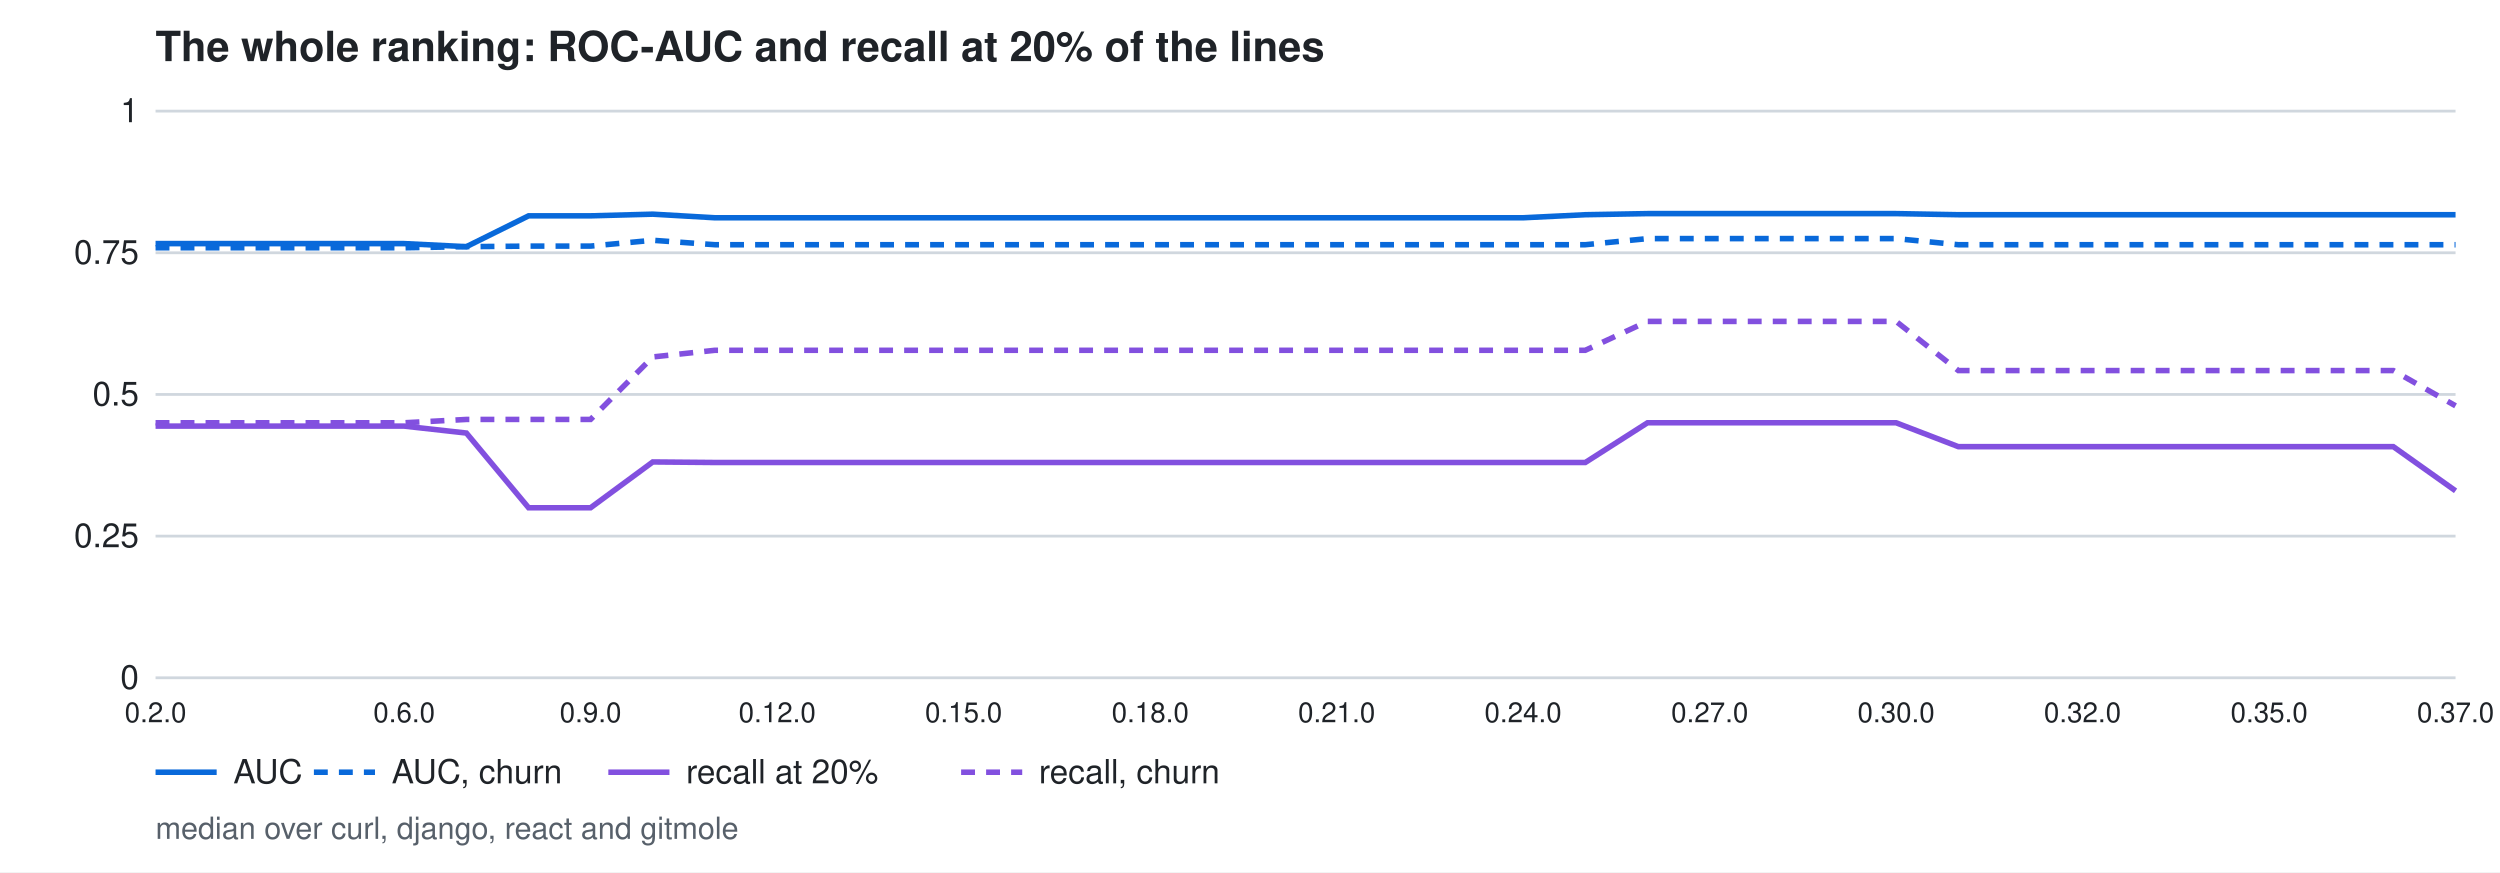
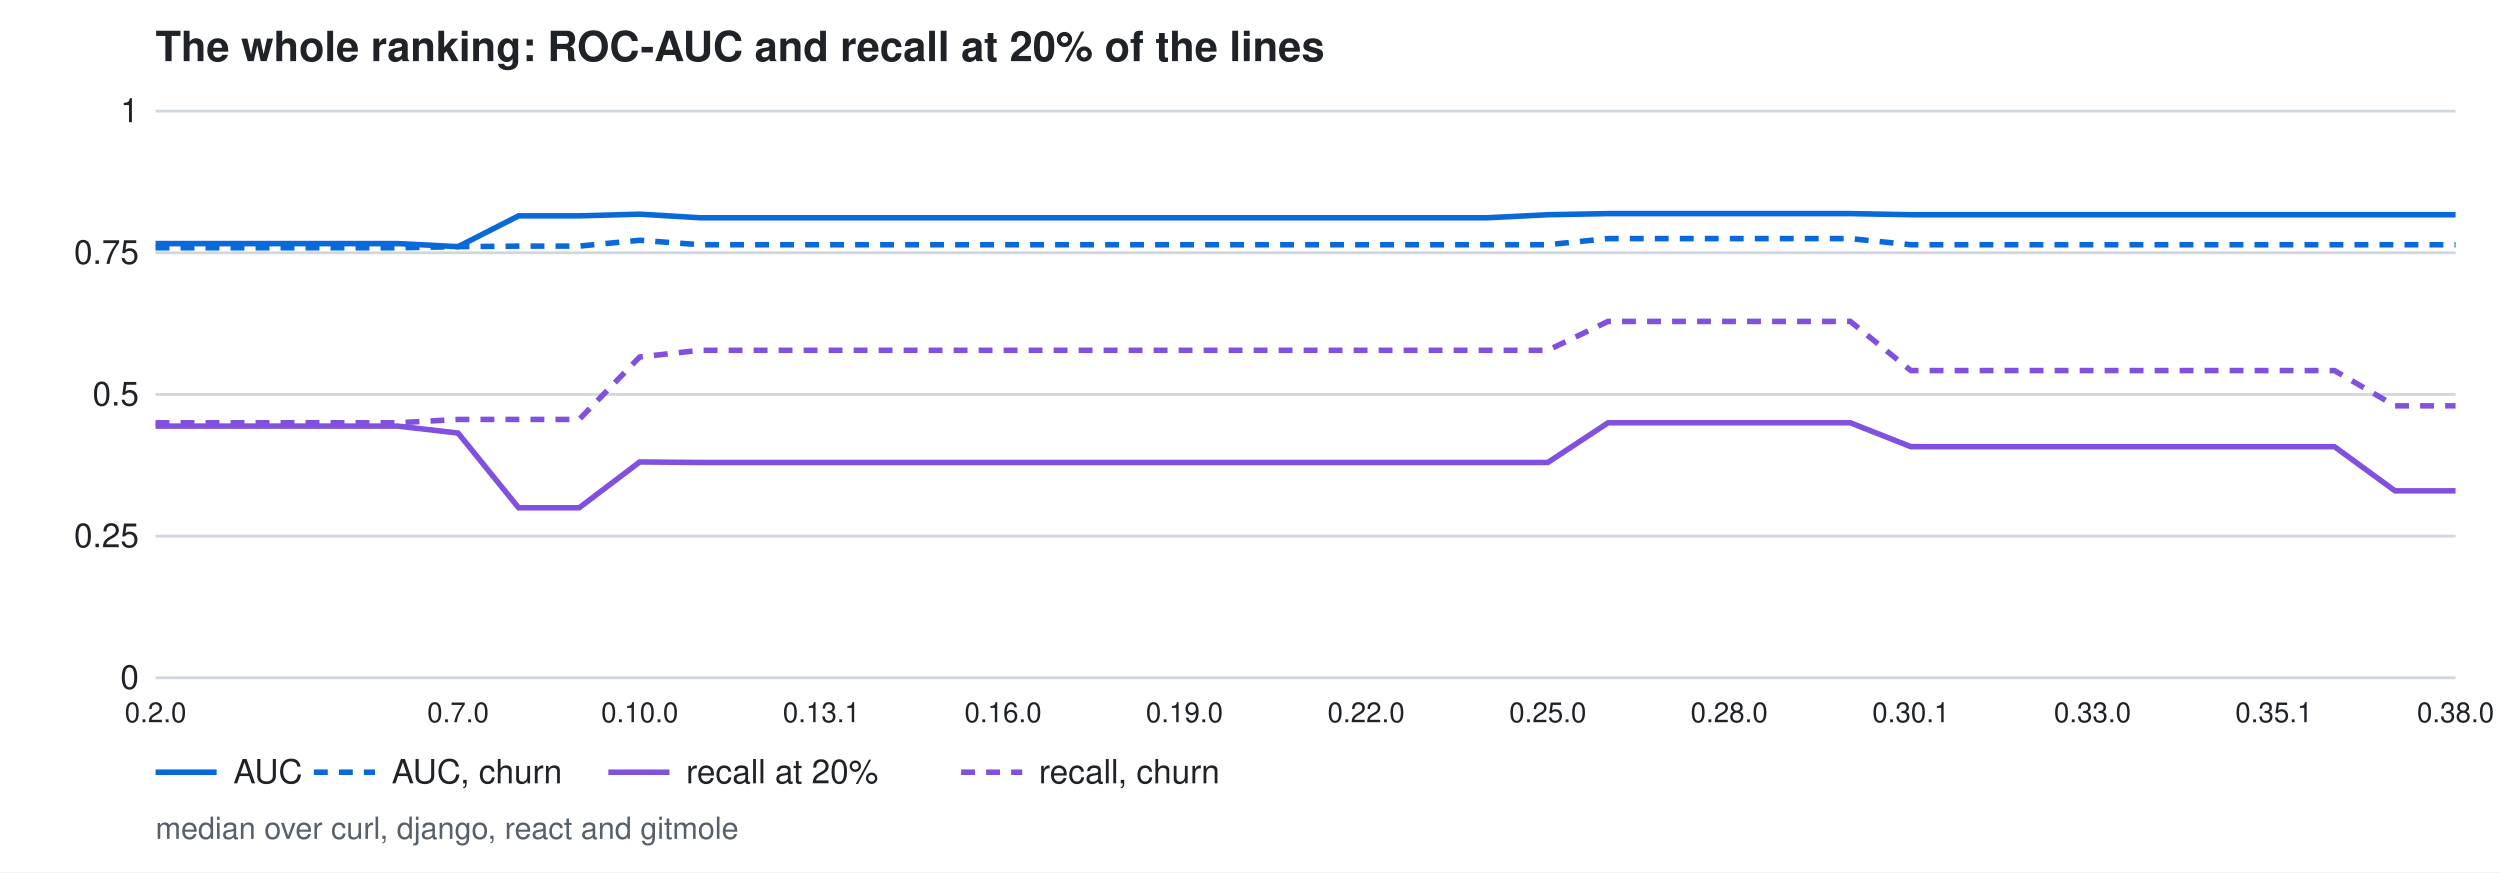
<svg xmlns="http://www.w3.org/2000/svg" width="900" height="314" viewBox="0 0 900 314" font-family="-apple-system,Segoe UI,Helvetica,Arial,sans-serif" font-size="12">
  <rect width="900" height="314" fill="#ffffff" />
  <text x="56" y="22" font-size="15" font-weight="600" fill="#1f2328">The whole ranking: ROC-AUC and recall at 20% of the lines</text>
  <line x1="56" y1="244.0" x2="884" y2="244.0" stroke="#d0d7de" stroke-width="1" />
  <text x="50" y="248.0" text-anchor="end" fill="#1f2328">0</text>
  <line x1="56" y1="193.0" x2="884" y2="193.0" stroke="#d0d7de" stroke-width="1" />
  <text x="50" y="197.0" text-anchor="end" fill="#1f2328">0.25</text>
  <line x1="56" y1="142.0" x2="884" y2="142.0" stroke="#d0d7de" stroke-width="1" />
  <text x="50" y="146.0" text-anchor="end" fill="#1f2328">0.5</text>
  <line x1="56" y1="91.0" x2="884" y2="91.0" stroke="#d0d7de" stroke-width="1" />
  <text x="50" y="95.0" text-anchor="end" fill="#1f2328">0.75</text>
  <line x1="56" y1="40.0" x2="884" y2="40.0" stroke="#d0d7de" stroke-width="1" />
  <text x="50" y="44.0" text-anchor="end" fill="#1f2328">1</text>
  <text x="56.0" y="260" text-anchor="middle" fill="#1f2328" font-size="10">0.2.0</text>
-   <text x="145.5" y="260" text-anchor="middle" fill="#1f2328" font-size="10">0.6.0</text>
-   <text x="212.6" y="260" text-anchor="middle" fill="#1f2328" font-size="10">0.9.0</text>
-   <text x="279.8" y="260" text-anchor="middle" fill="#1f2328" font-size="10">0.12.0</text>
-   <text x="346.9" y="260" text-anchor="middle" fill="#1f2328" font-size="10">0.15.0</text>
-   <text x="414.1" y="260" text-anchor="middle" fill="#1f2328" font-size="10">0.18.0</text>
-   <text x="481.2" y="260" text-anchor="middle" fill="#1f2328" font-size="10">0.21.0</text>
-   <text x="548.3" y="260" text-anchor="middle" fill="#1f2328" font-size="10">0.24.0</text>
-   <text x="615.5" y="260" text-anchor="middle" fill="#1f2328" font-size="10">0.27.0</text>
-   <text x="682.6" y="260" text-anchor="middle" fill="#1f2328" font-size="10">0.30.0</text>
-   <text x="749.7" y="260" text-anchor="middle" fill="#1f2328" font-size="10">0.32.0</text>
-   <text x="816.9" y="260" text-anchor="middle" fill="#1f2328" font-size="10">0.35.0</text>
-   <text x="884.0" y="260" text-anchor="middle" fill="#1f2328" font-size="10">0.37.0</text>
-   <polyline points="56.0,87.7 78.4,87.7 100.8,87.7 123.1,87.7 145.5,87.7 167.9,88.8 190.3,77.7 212.6,77.7 235.0,77.1 257.4,78.4 279.8,78.4 302.2,78.4 324.5,78.4 346.9,78.4 369.3,78.4 391.7,78.4 414.1,78.4 436.4,78.4 458.8,78.4 481.2,78.4 503.6,78.4 525.9,78.4 548.3,78.4 570.7,77.3 593.1,76.9 615.5,76.9 637.8,76.9 660.2,76.9 682.6,76.9 705.0,77.3 727.4,77.3 749.7,77.3 772.1,77.3 794.5,77.3 816.9,77.3 839.2,77.3 861.6,77.3 884.0,77.3" fill="none" stroke="#0969da" stroke-width="2" />
-   <polyline points="56.0,89.2 78.4,89.2 100.8,89.2 123.1,89.2 145.5,89.2 167.9,88.8 190.3,88.6 212.6,88.6 235.0,86.5 257.4,88.1 279.8,88.1 302.2,88.1 324.5,88.1 346.9,88.1 369.3,88.1 391.7,88.1 414.1,88.1 436.4,88.1 458.8,88.1 481.2,88.1 503.6,88.1 525.9,88.1 548.3,88.1 570.7,88.1 593.1,85.9 615.5,85.9 637.8,85.9 660.2,85.9 682.6,85.9 705.0,88.1 727.4,88.1 749.7,88.1 772.1,88.1 794.5,88.1 816.9,88.1 839.2,88.1 861.6,88.1 884.0,88.1" fill="none" stroke="#0969da" stroke-width="2" stroke-dasharray="5 4" />
-   <polyline points="56.0,153.4 78.4,153.4 100.8,153.4 123.1,153.4 145.5,153.4 167.9,155.9 190.3,182.8 212.6,182.8 235.0,166.3 257.4,166.5 279.8,166.5 302.2,166.5 324.5,166.5 346.9,166.5 369.3,166.5 391.7,166.5 414.1,166.5 436.4,166.5 458.8,166.5 481.2,166.5 503.6,166.5 525.9,166.5 548.3,166.5 570.7,166.5 593.1,152.2 615.5,152.2 637.8,152.2 660.2,152.2 682.6,152.2 705.0,160.8 727.4,160.8 749.7,160.8 772.1,160.8 794.5,160.8 816.9,160.8 839.2,160.8 861.6,160.8 884.0,176.7" fill="none" stroke="#8250df" stroke-width="2" />
-   <polyline points="56.0,152.2 78.4,152.2 100.8,152.2 123.1,152.2 145.5,152.2 167.9,151.0 190.3,151.0 212.6,151.0 235.0,128.5 257.4,126.1 279.8,126.1 302.2,126.1 324.5,126.1 346.9,126.1 369.3,126.1 391.7,126.1 414.1,126.1 436.4,126.1 458.8,126.1 481.2,126.1 503.6,126.1 525.9,126.1 548.3,126.1 570.7,126.1 593.1,115.7 615.5,115.7 637.8,115.7 660.2,115.7 682.6,115.7 705.0,133.4 727.4,133.4 749.7,133.4 772.1,133.4 794.5,133.4 816.9,133.4 839.2,133.4 861.6,133.4 884.0,146.1" fill="none" stroke="#8250df" stroke-width="2" stroke-dasharray="5 4" />
+   <text x="164.9" y="260" text-anchor="middle" fill="#1f2328" font-size="10">0.7.0</text>
+   <text x="230.3" y="260" text-anchor="middle" fill="#1f2328" font-size="10">0.10.0</text>
+   <text x="295.7" y="260" text-anchor="middle" fill="#1f2328" font-size="10">0.13.1</text>
+   <text x="361.1" y="260" text-anchor="middle" fill="#1f2328" font-size="10">0.16.0</text>
+   <text x="426.4" y="260" text-anchor="middle" fill="#1f2328" font-size="10">0.19.0</text>
+   <text x="491.8" y="260" text-anchor="middle" fill="#1f2328" font-size="10">0.22.0</text>
+   <text x="557.2" y="260" text-anchor="middle" fill="#1f2328" font-size="10">0.25.0</text>
+   <text x="622.5" y="260" text-anchor="middle" fill="#1f2328" font-size="10">0.28.0</text>
+   <text x="687.9" y="260" text-anchor="middle" fill="#1f2328" font-size="10">0.30.1</text>
+   <text x="753.3" y="260" text-anchor="middle" fill="#1f2328" font-size="10">0.33.0</text>
+   <text x="818.6" y="260" text-anchor="middle" fill="#1f2328" font-size="10">0.35.1</text>
+   <text x="884.0" y="260" text-anchor="middle" fill="#1f2328" font-size="10">0.38.0</text>
+   <polyline points="56.0,87.7 77.8,87.7 99.6,87.7 121.4,87.7 143.2,87.7 164.9,88.8 186.7,77.7 208.5,77.7 230.3,77.1 252.1,78.4 273.9,78.4 295.7,78.4 317.5,78.4 339.3,78.4 361.1,78.4 382.8,78.4 404.6,78.4 426.4,78.4 448.2,78.4 470.0,78.4 491.8,78.4 513.6,78.4 535.4,78.4 557.2,77.3 578.9,76.9 600.7,76.9 622.5,76.9 644.3,76.9 666.1,76.9 687.9,77.3 709.7,77.3 731.5,77.3 753.3,77.3 775.1,77.3 796.8,77.3 818.6,77.3 840.4,77.3 862.2,77.3 884.0,77.3" fill="none" stroke="#0969da" stroke-width="2" />
+   <polyline points="56.0,89.2 77.8,89.2 99.6,89.2 121.4,89.2 143.2,89.2 164.9,88.8 186.7,88.6 208.5,88.6 230.3,86.5 252.1,88.1 273.9,88.1 295.7,88.1 317.5,88.1 339.3,88.1 361.1,88.1 382.8,88.1 404.6,88.1 426.4,88.1 448.2,88.1 470.0,88.1 491.8,88.1 513.6,88.1 535.4,88.1 557.2,88.1 578.9,85.9 600.7,85.9 622.5,85.9 644.3,85.9 666.1,85.9 687.9,88.1 709.7,88.1 731.5,88.1 753.3,88.1 775.1,88.1 796.8,88.1 818.6,88.1 840.4,88.1 862.2,88.1 884.0,88.1" fill="none" stroke="#0969da" stroke-width="2" stroke-dasharray="5 4" />
+   <polyline points="56.0,153.4 77.8,153.4 99.6,153.4 121.4,153.4 143.2,153.4 164.9,155.9 186.7,182.8 208.5,182.8 230.3,166.3 252.1,166.5 273.9,166.5 295.7,166.5 317.5,166.5 339.3,166.5 361.1,166.5 382.8,166.5 404.6,166.5 426.4,166.5 448.2,166.5 470.0,166.5 491.8,166.5 513.6,166.5 535.4,166.5 557.2,166.5 578.9,152.2 600.7,152.2 622.5,152.2 644.3,152.2 666.1,152.2 687.9,160.8 709.7,160.8 731.5,160.8 753.3,160.8 775.1,160.8 796.8,160.8 818.6,160.8 840.4,160.8 862.2,176.7 884.0,176.7" fill="none" stroke="#8250df" stroke-width="2" />
+   <polyline points="56.0,152.2 77.8,152.2 99.6,152.2 121.4,152.2 143.2,152.2 164.9,151.0 186.7,151.0 208.5,151.0 230.3,128.5 252.1,126.1 273.9,126.1 295.7,126.1 317.5,126.1 339.3,126.1 361.1,126.1 382.8,126.1 404.6,126.1 426.4,126.1 448.2,126.1 470.0,126.1 491.8,126.1 513.6,126.1 535.4,126.1 557.2,126.1 578.9,115.7 600.7,115.7 622.5,115.7 644.3,115.7 666.1,115.7 687.9,133.4 709.7,133.4 731.5,133.4 753.3,133.4 775.1,133.4 796.8,133.4 818.6,133.4 840.4,133.4 862.2,146.1 884.0,146.1" fill="none" stroke="#8250df" stroke-width="2" stroke-dasharray="5 4" />
  <line x1="56" y1="278" x2="78" y2="278" stroke="#0969da" stroke-width="2" />
  <text x="84" y="282" fill="#1f2328">AUC</text>
  <line x1="113" y1="278" x2="135" y2="278" stroke="#0969da" stroke-width="2" stroke-dasharray="5 4" />
  <text x="141" y="282" fill="#1f2328">AUC, churn</text>
  <line x1="219" y1="278" x2="241" y2="278" stroke="#8250df" stroke-width="2" />
  <text x="247" y="282" fill="#1f2328">recall at 20%</text>
  <line x1="346" y1="278" x2="368" y2="278" stroke="#8250df" stroke-width="2" stroke-dasharray="5 4" />
  <text x="374" y="282" fill="#1f2328">recall, churn</text>
  <text x="56" y="302" fill="#57606a" font-size="11">median over curl, django, react and gitmole</text>
</svg>
